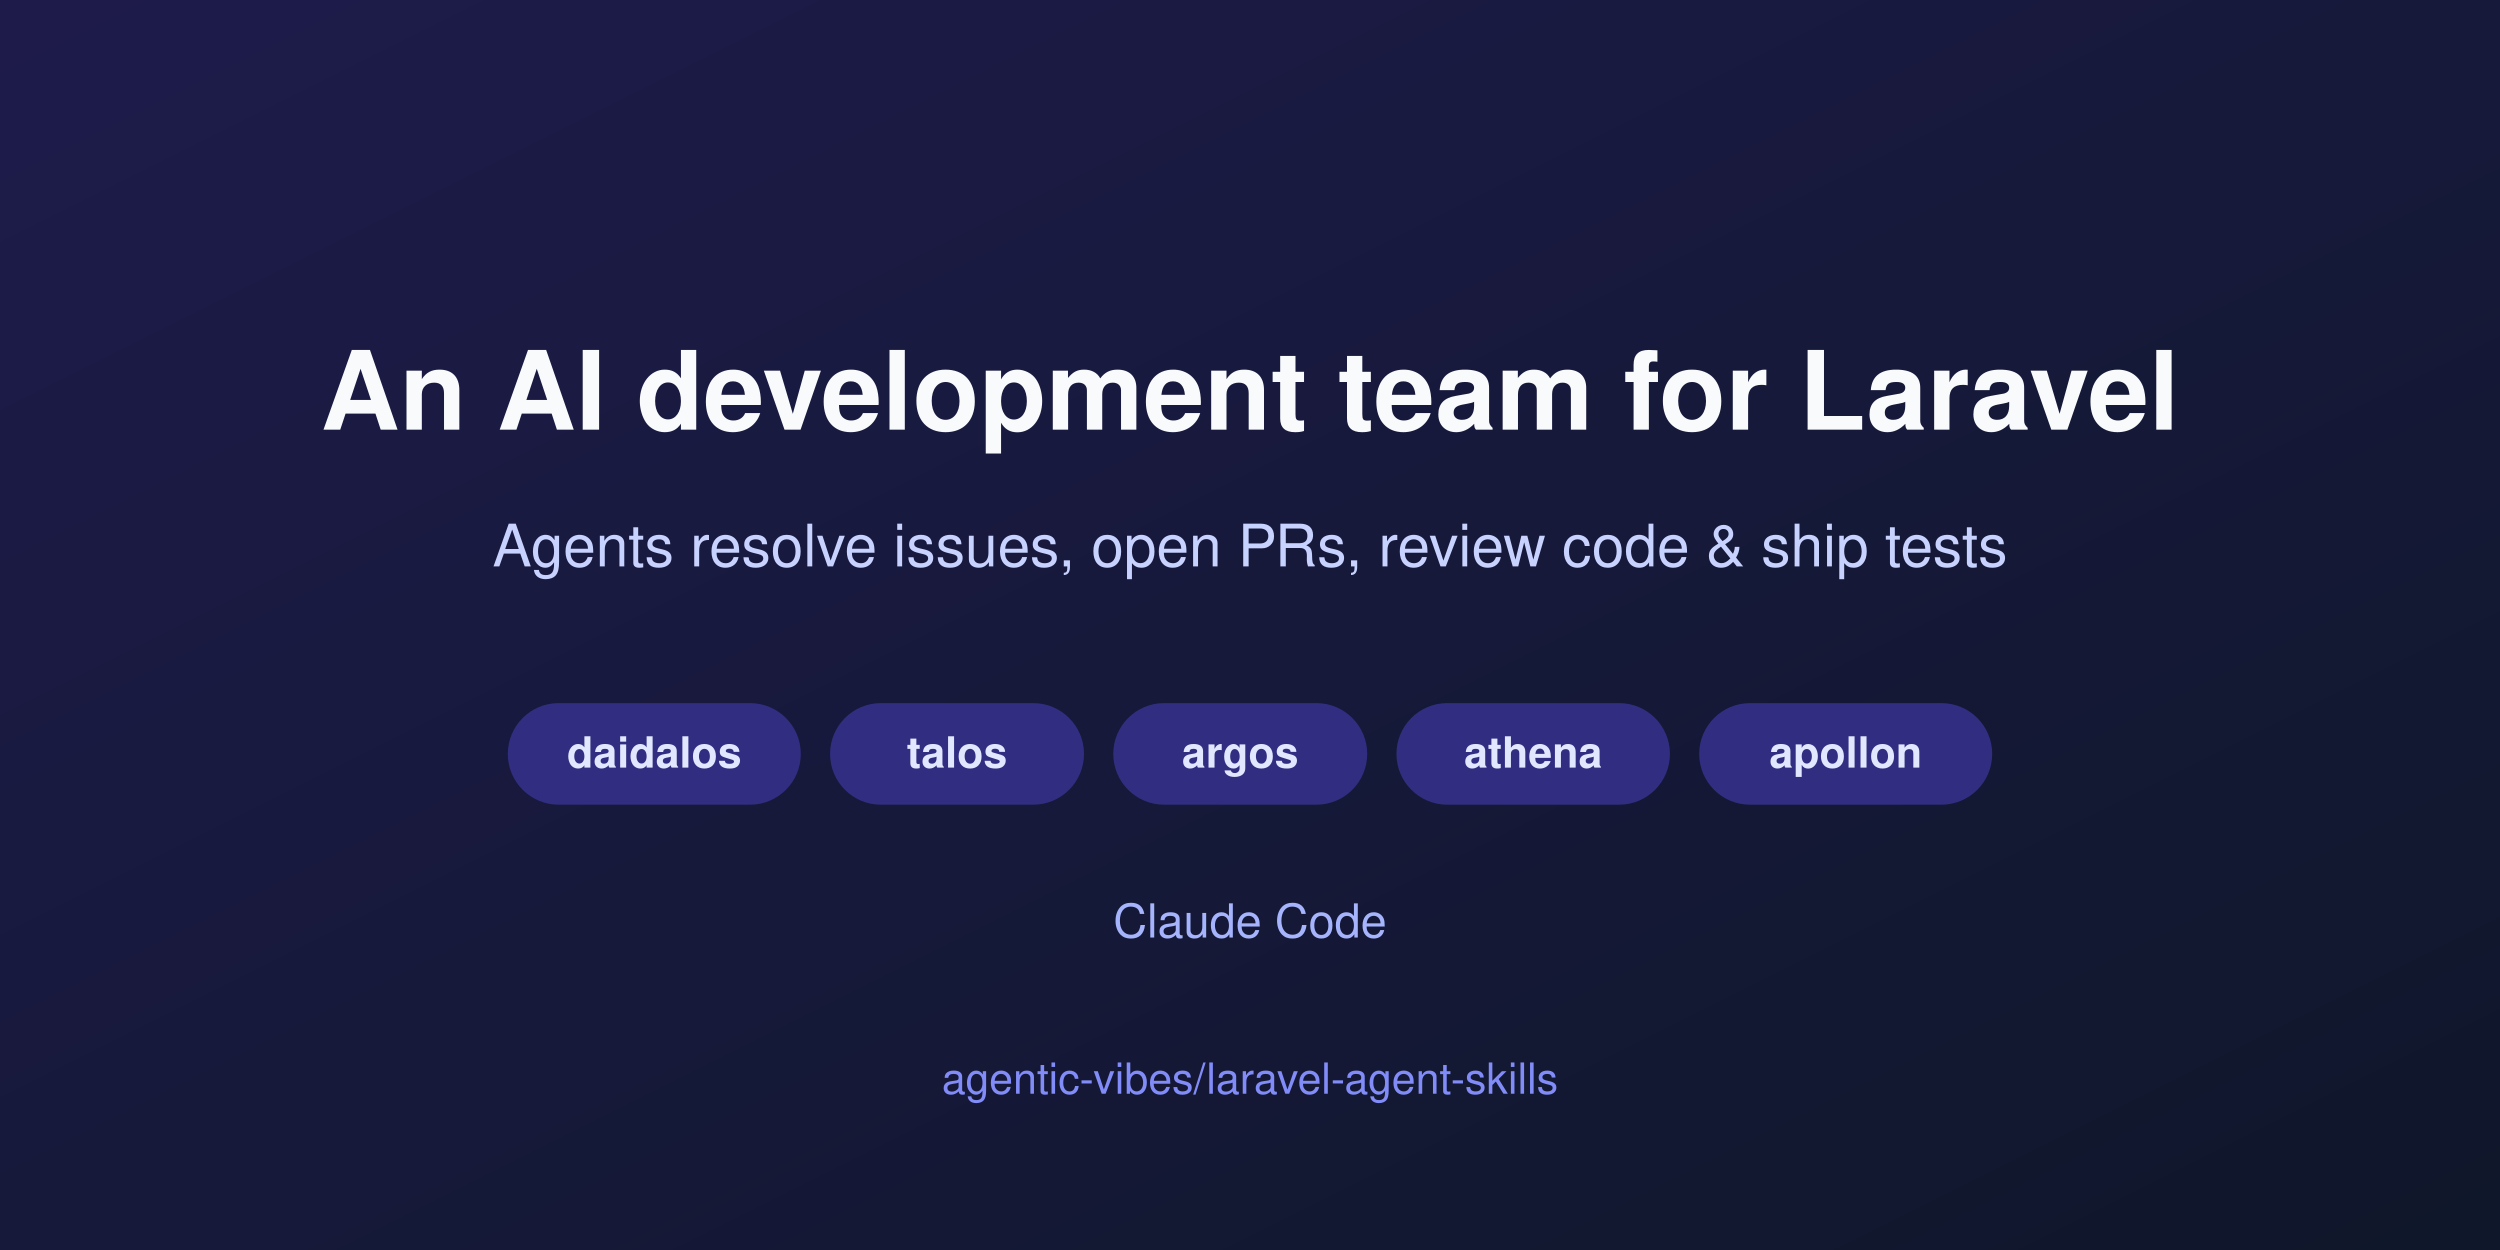
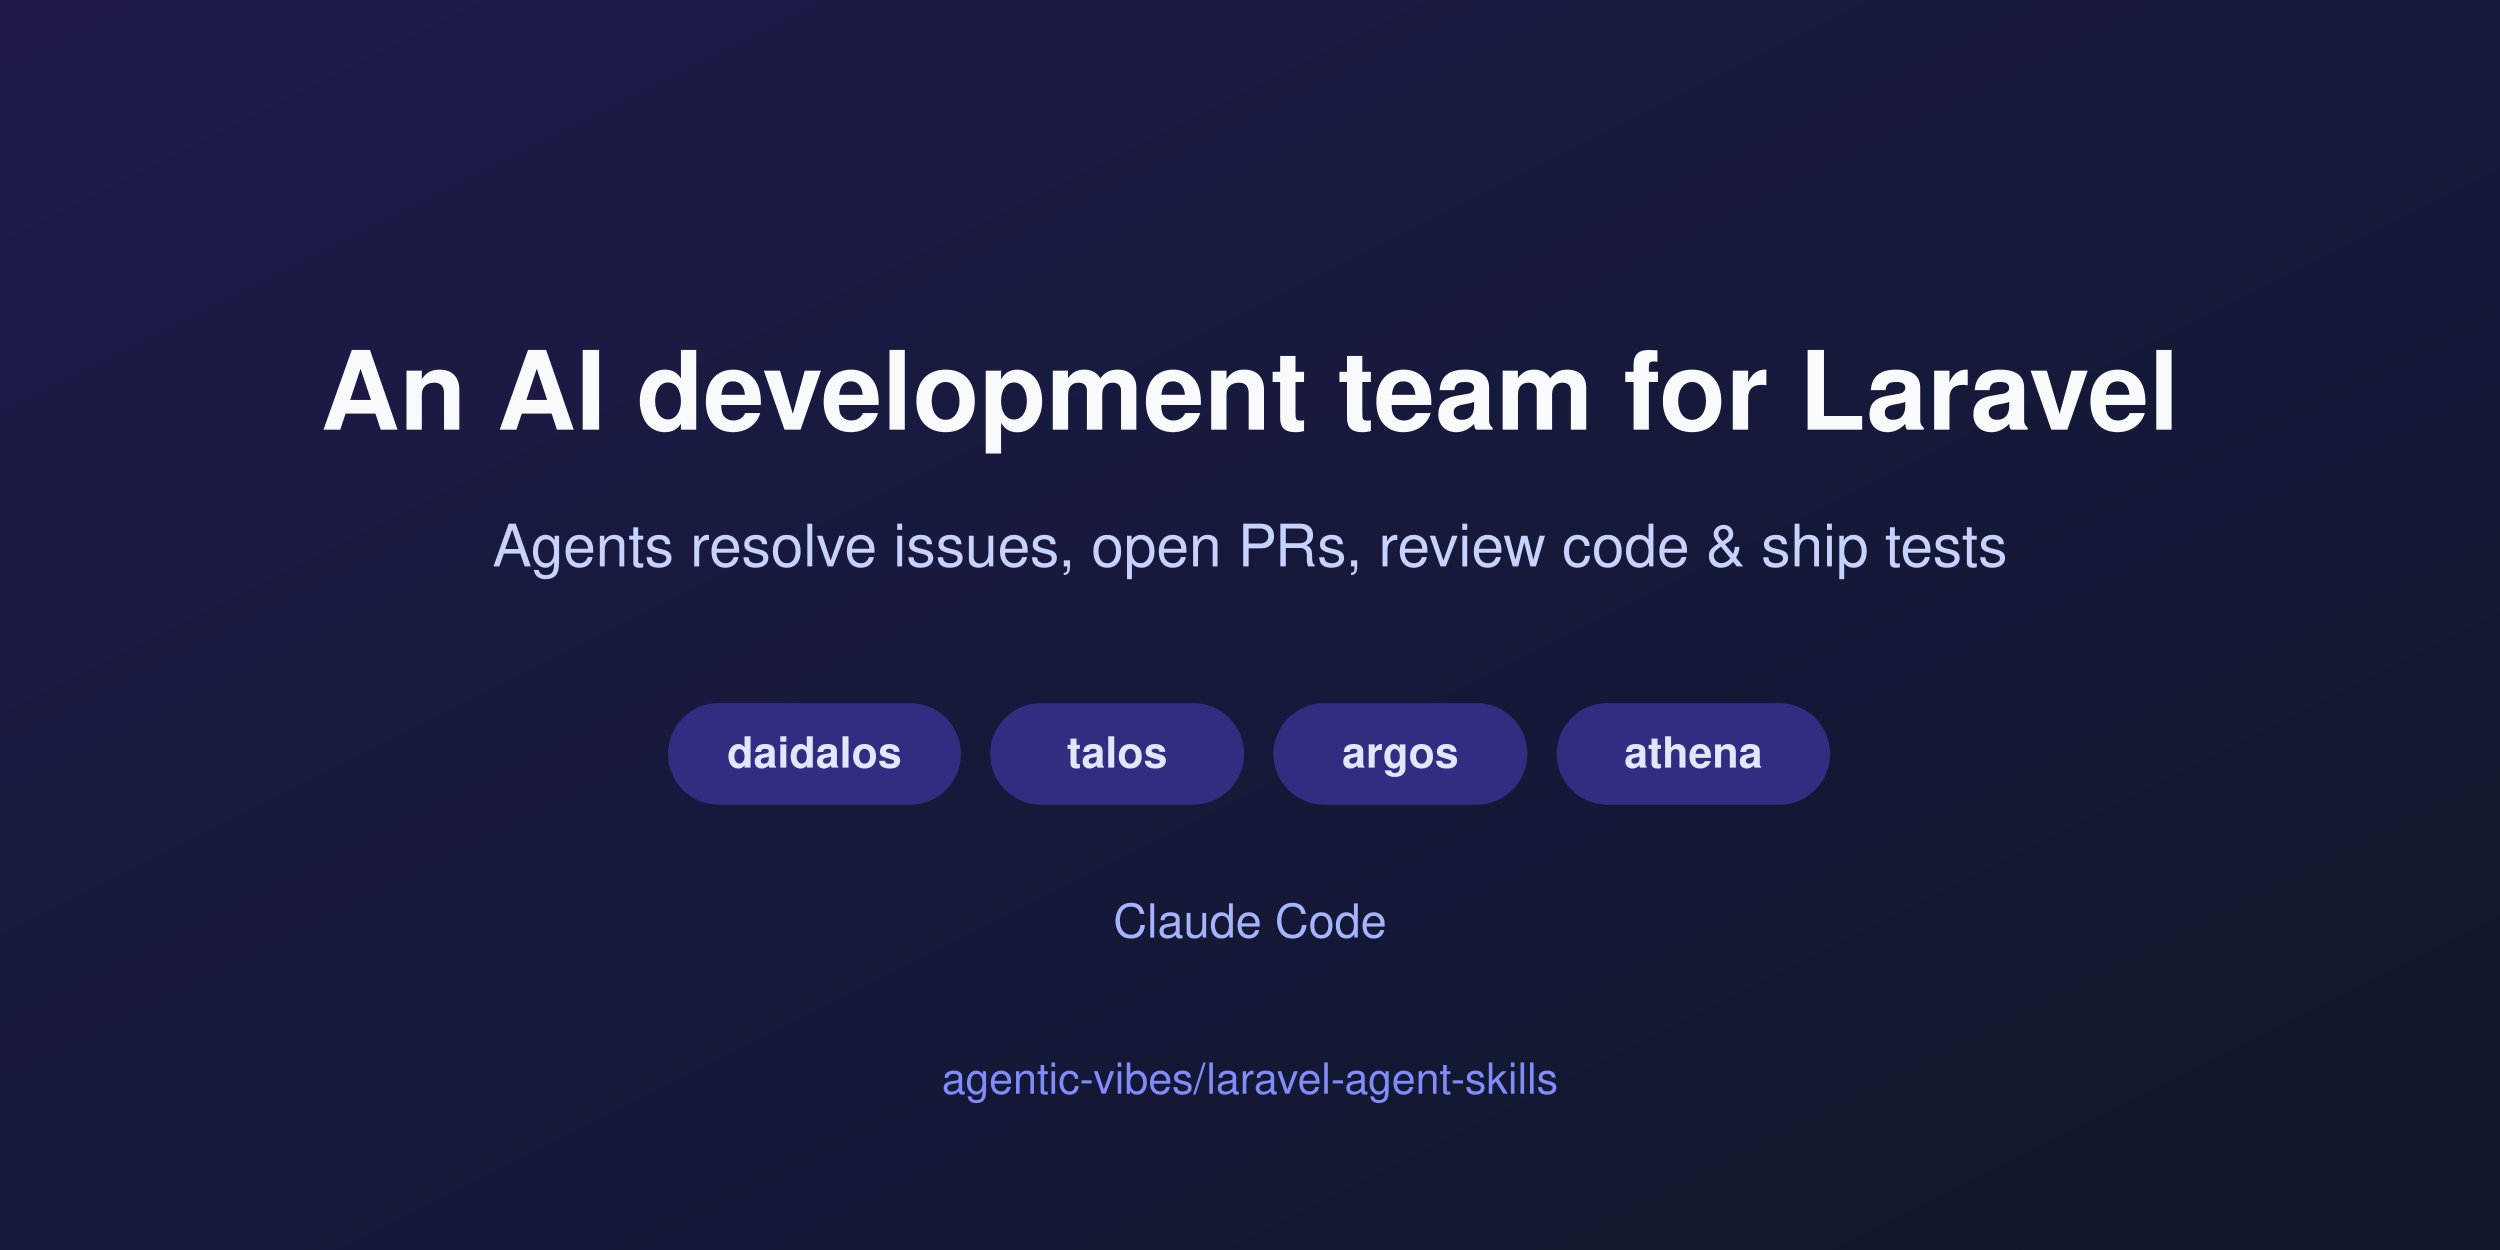
<svg xmlns="http://www.w3.org/2000/svg" width="1280" height="640" viewBox="0 0 1280 640">
  <defs>
    <linearGradient id="bg" x1="0%" y1="0%" x2="100%" y2="100%">
      <stop offset="0%" stop-color="#1e1b4b" />
      <stop offset="100%" stop-color="#0f172a" />
    </linearGradient>
  </defs>
  <rect width="1280" height="640" fill="url(#bg)" />
  <text x="640" y="220" text-anchor="middle" font-family="Helvetica, Arial, sans-serif" font-size="56" font-weight="700" fill="#f8fafc">
    An AI development team for Laravel
  </text>
  <text x="640" y="290" text-anchor="middle" font-family="Helvetica, Arial, sans-serif" font-size="30" font-weight="400" fill="#c7d2fe">
    Agents resolve issues, open PRs, review code &amp; ship tests
  </text>
  <g font-family="Helvetica, Arial, sans-serif" font-size="22" font-weight="600" fill="#e0e7ff">
    <g>
-       <rect x="260" y="360" width="150" height="52" rx="26" fill="#312e81" />
-       <text x="335" y="393" text-anchor="middle">daidalos</text>
+       <rect x="342" y="360" width="150" height="52" rx="26" fill="#312e81" />
+       <text x="417" y="393" text-anchor="middle">daidalos</text>
    </g>
    <g>
-       <rect x="425" y="360" width="130" height="52" rx="26" fill="#312e81" />
-       <text x="490" y="393" text-anchor="middle">talos</text>
+       <rect x="507" y="360" width="130" height="52" rx="26" fill="#312e81" />
+       <text x="572" y="393" text-anchor="middle">talos</text>
    </g>
    <g>
-       <rect x="570" y="360" width="130" height="52" rx="26" fill="#312e81" />
-       <text x="635" y="393" text-anchor="middle">argos</text>
+       <rect x="652" y="360" width="130" height="52" rx="26" fill="#312e81" />
+       <text x="717" y="393" text-anchor="middle">argos</text>
    </g>
    <g>
-       <rect x="715" y="360" width="140" height="52" rx="26" fill="#312e81" />
-       <text x="785" y="393" text-anchor="middle">athena</text>
-     </g>
-     <g>
-       <rect x="870" y="360" width="150" height="52" rx="26" fill="#312e81" />
-       <text x="945" y="393" text-anchor="middle">apollon</text>
+       <rect x="797" y="360" width="140" height="52" rx="26" fill="#312e81" />
+       <text x="867" y="393" text-anchor="middle">athena</text>
    </g>
  </g>
  <text x="640" y="480" text-anchor="middle" font-family="Helvetica, Arial, sans-serif" font-size="24" font-weight="400" fill="#a5b4fc">
    Claude Code
  </text>
  <text x="640" y="560" text-anchor="middle" font-family="Helvetica, Arial, sans-serif" font-size="22" font-weight="500" fill="#818cf8">
    agentic-vibes/laravel-agent-skills
  </text>
</svg>
